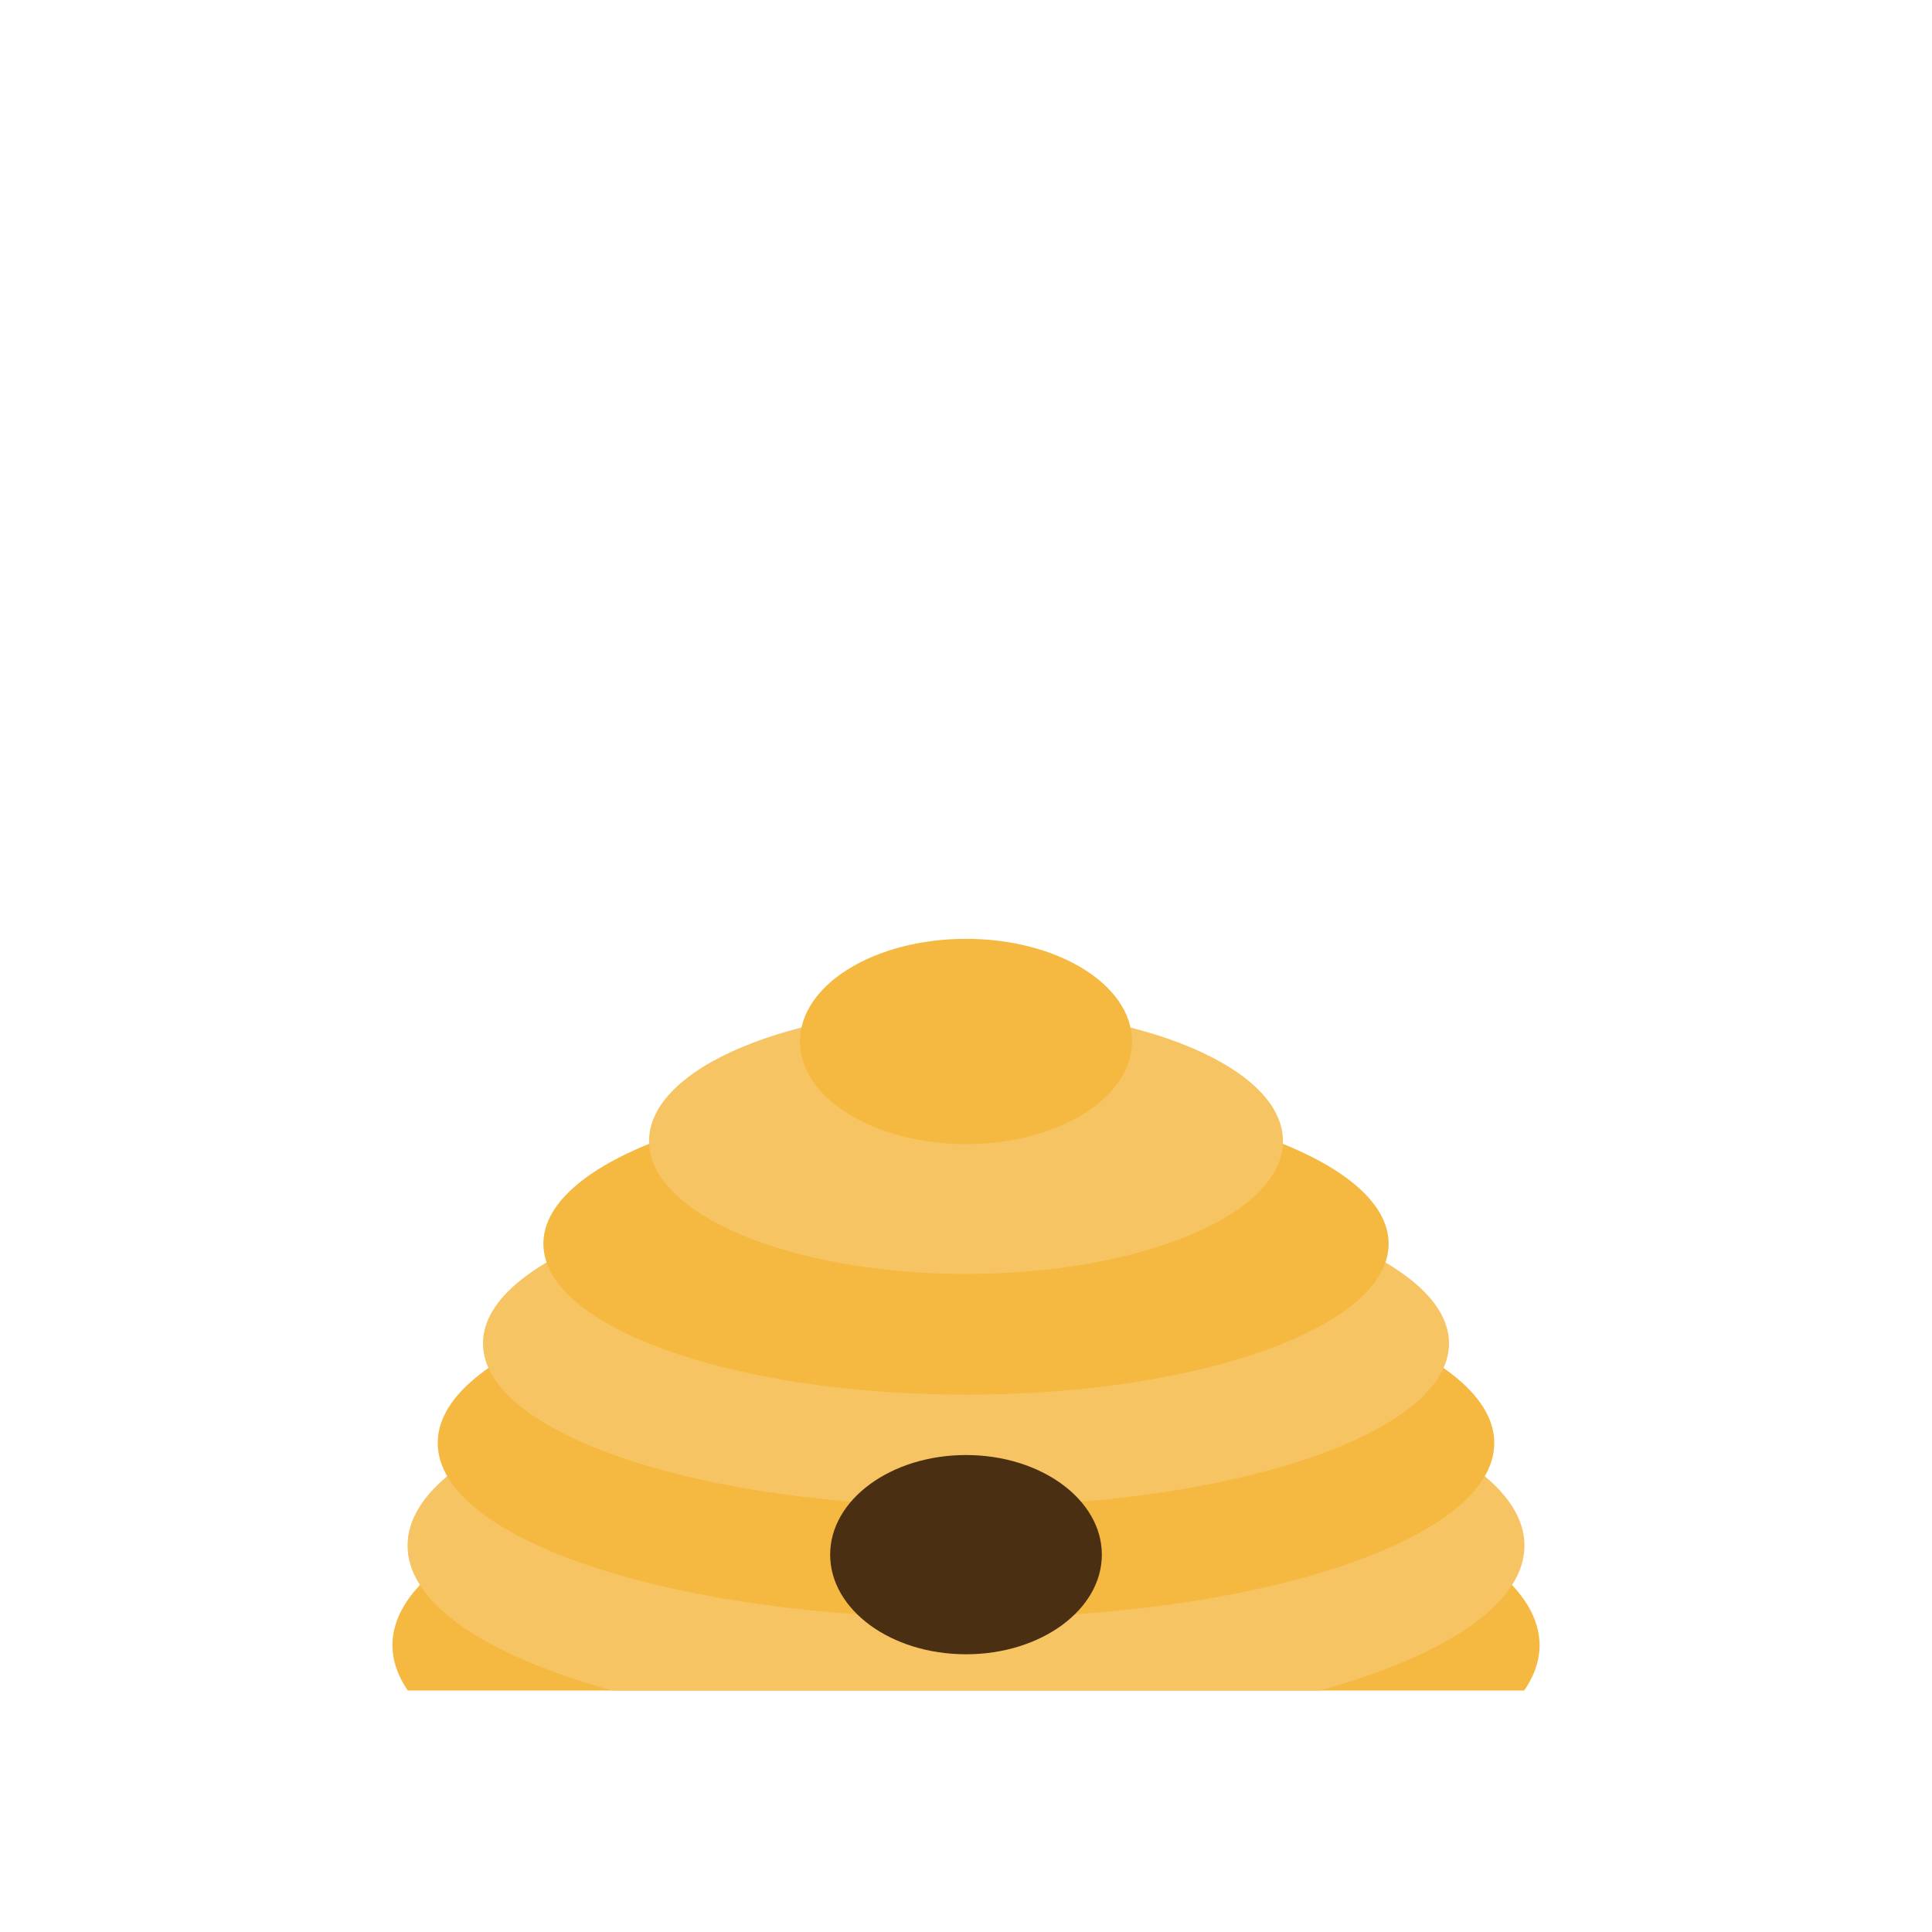
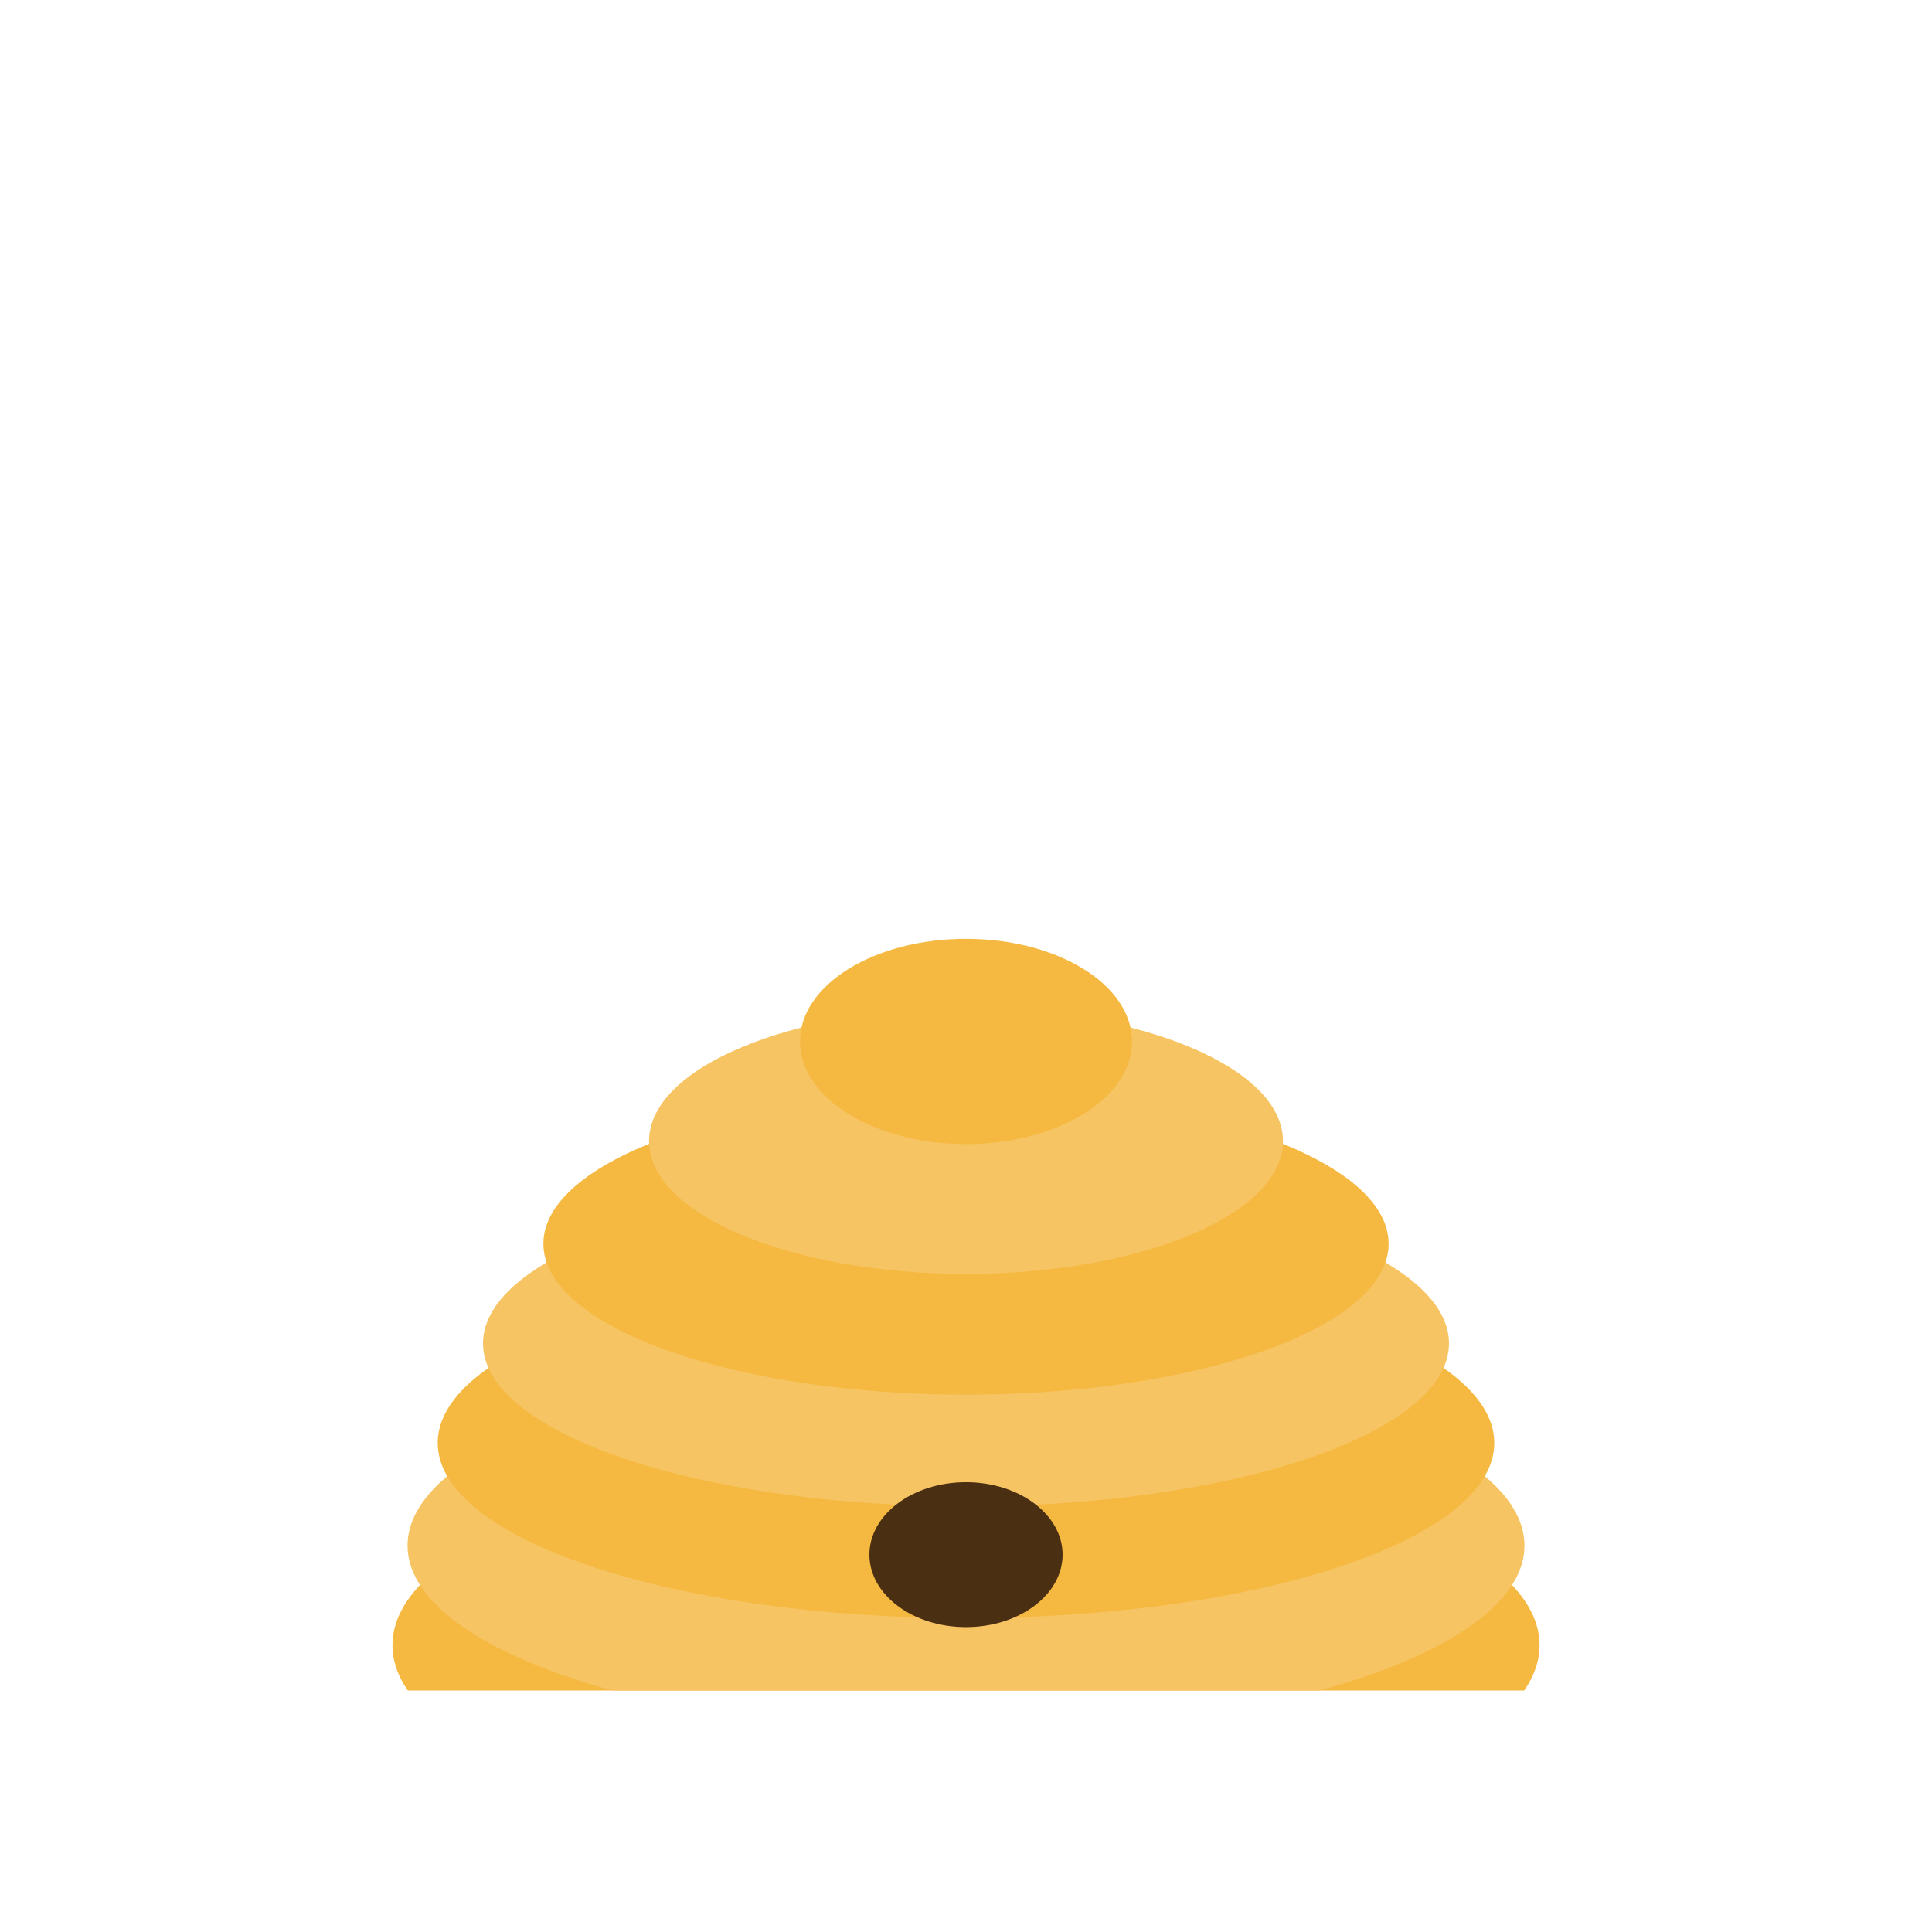
<svg xmlns="http://www.w3.org/2000/svg" viewBox="0 0 64 64">
  <defs>
    <clipPath id="hive-flat-base">
      <rect x="0" y="0" width="64" height="56" />
    </clipPath>
  </defs>
  <g clip-path="url(#hive-flat-base)">
    <ellipse cx="32" cy="54.5" rx="19" ry="6.5" fill="#f5b942" />
    <ellipse cx="32" cy="51.2" rx="18.5" ry="6.2" fill="#f7c463" />
    <ellipse cx="32" cy="47.8" rx="17.5" ry="5.8" fill="#f5b942" />
    <ellipse cx="32" cy="44.5" rx="16" ry="5.4" fill="#f7c463" />
    <ellipse cx="32" cy="41.2" rx="14" ry="5.0" fill="#f5b942" />
    <ellipse cx="32" cy="37.8" rx="10.5" ry="4.4" fill="#f7c463" />
    <ellipse cx="32" cy="34.5" rx="5.5" ry="3.4" fill="#f5b942" />
  </g>
-   <ellipse cx="32" cy="51.5" rx="4.5" ry="3.3" fill="#4a2f12" />
+   <ellipse cx="32" cy="51.5" rx="3.2" ry="2.4" fill="#4a2f12" />
</svg>
